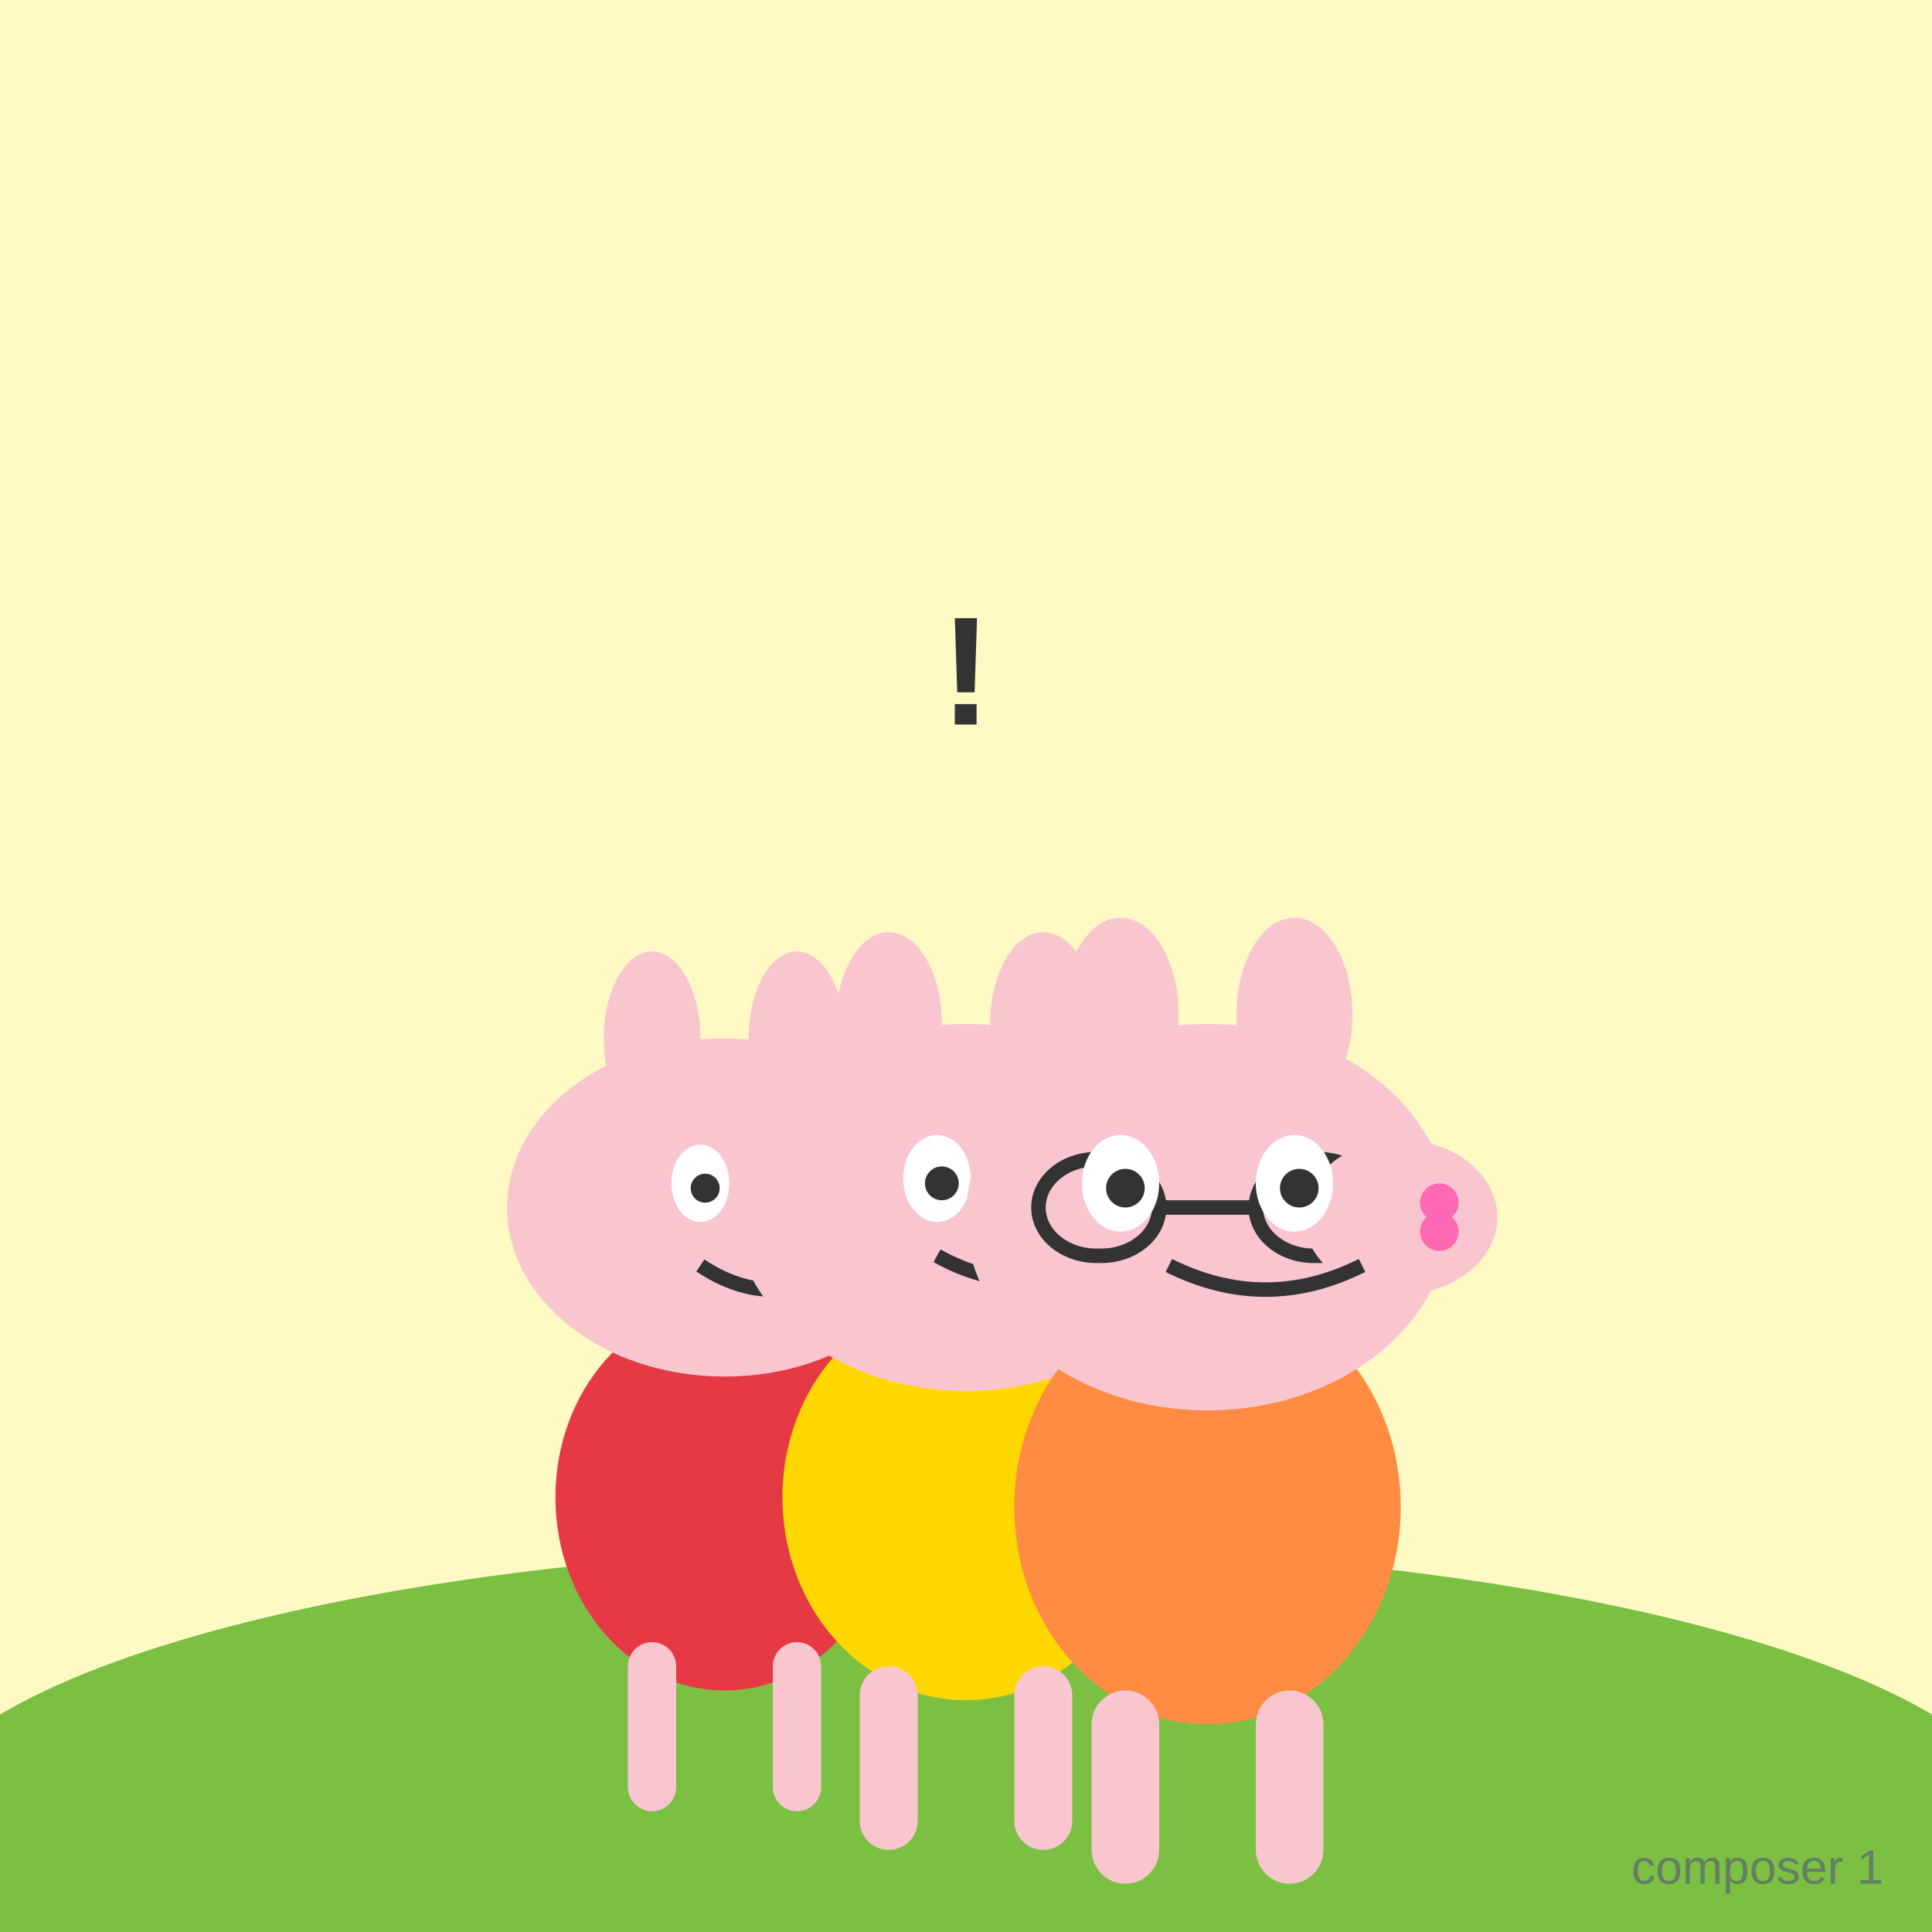
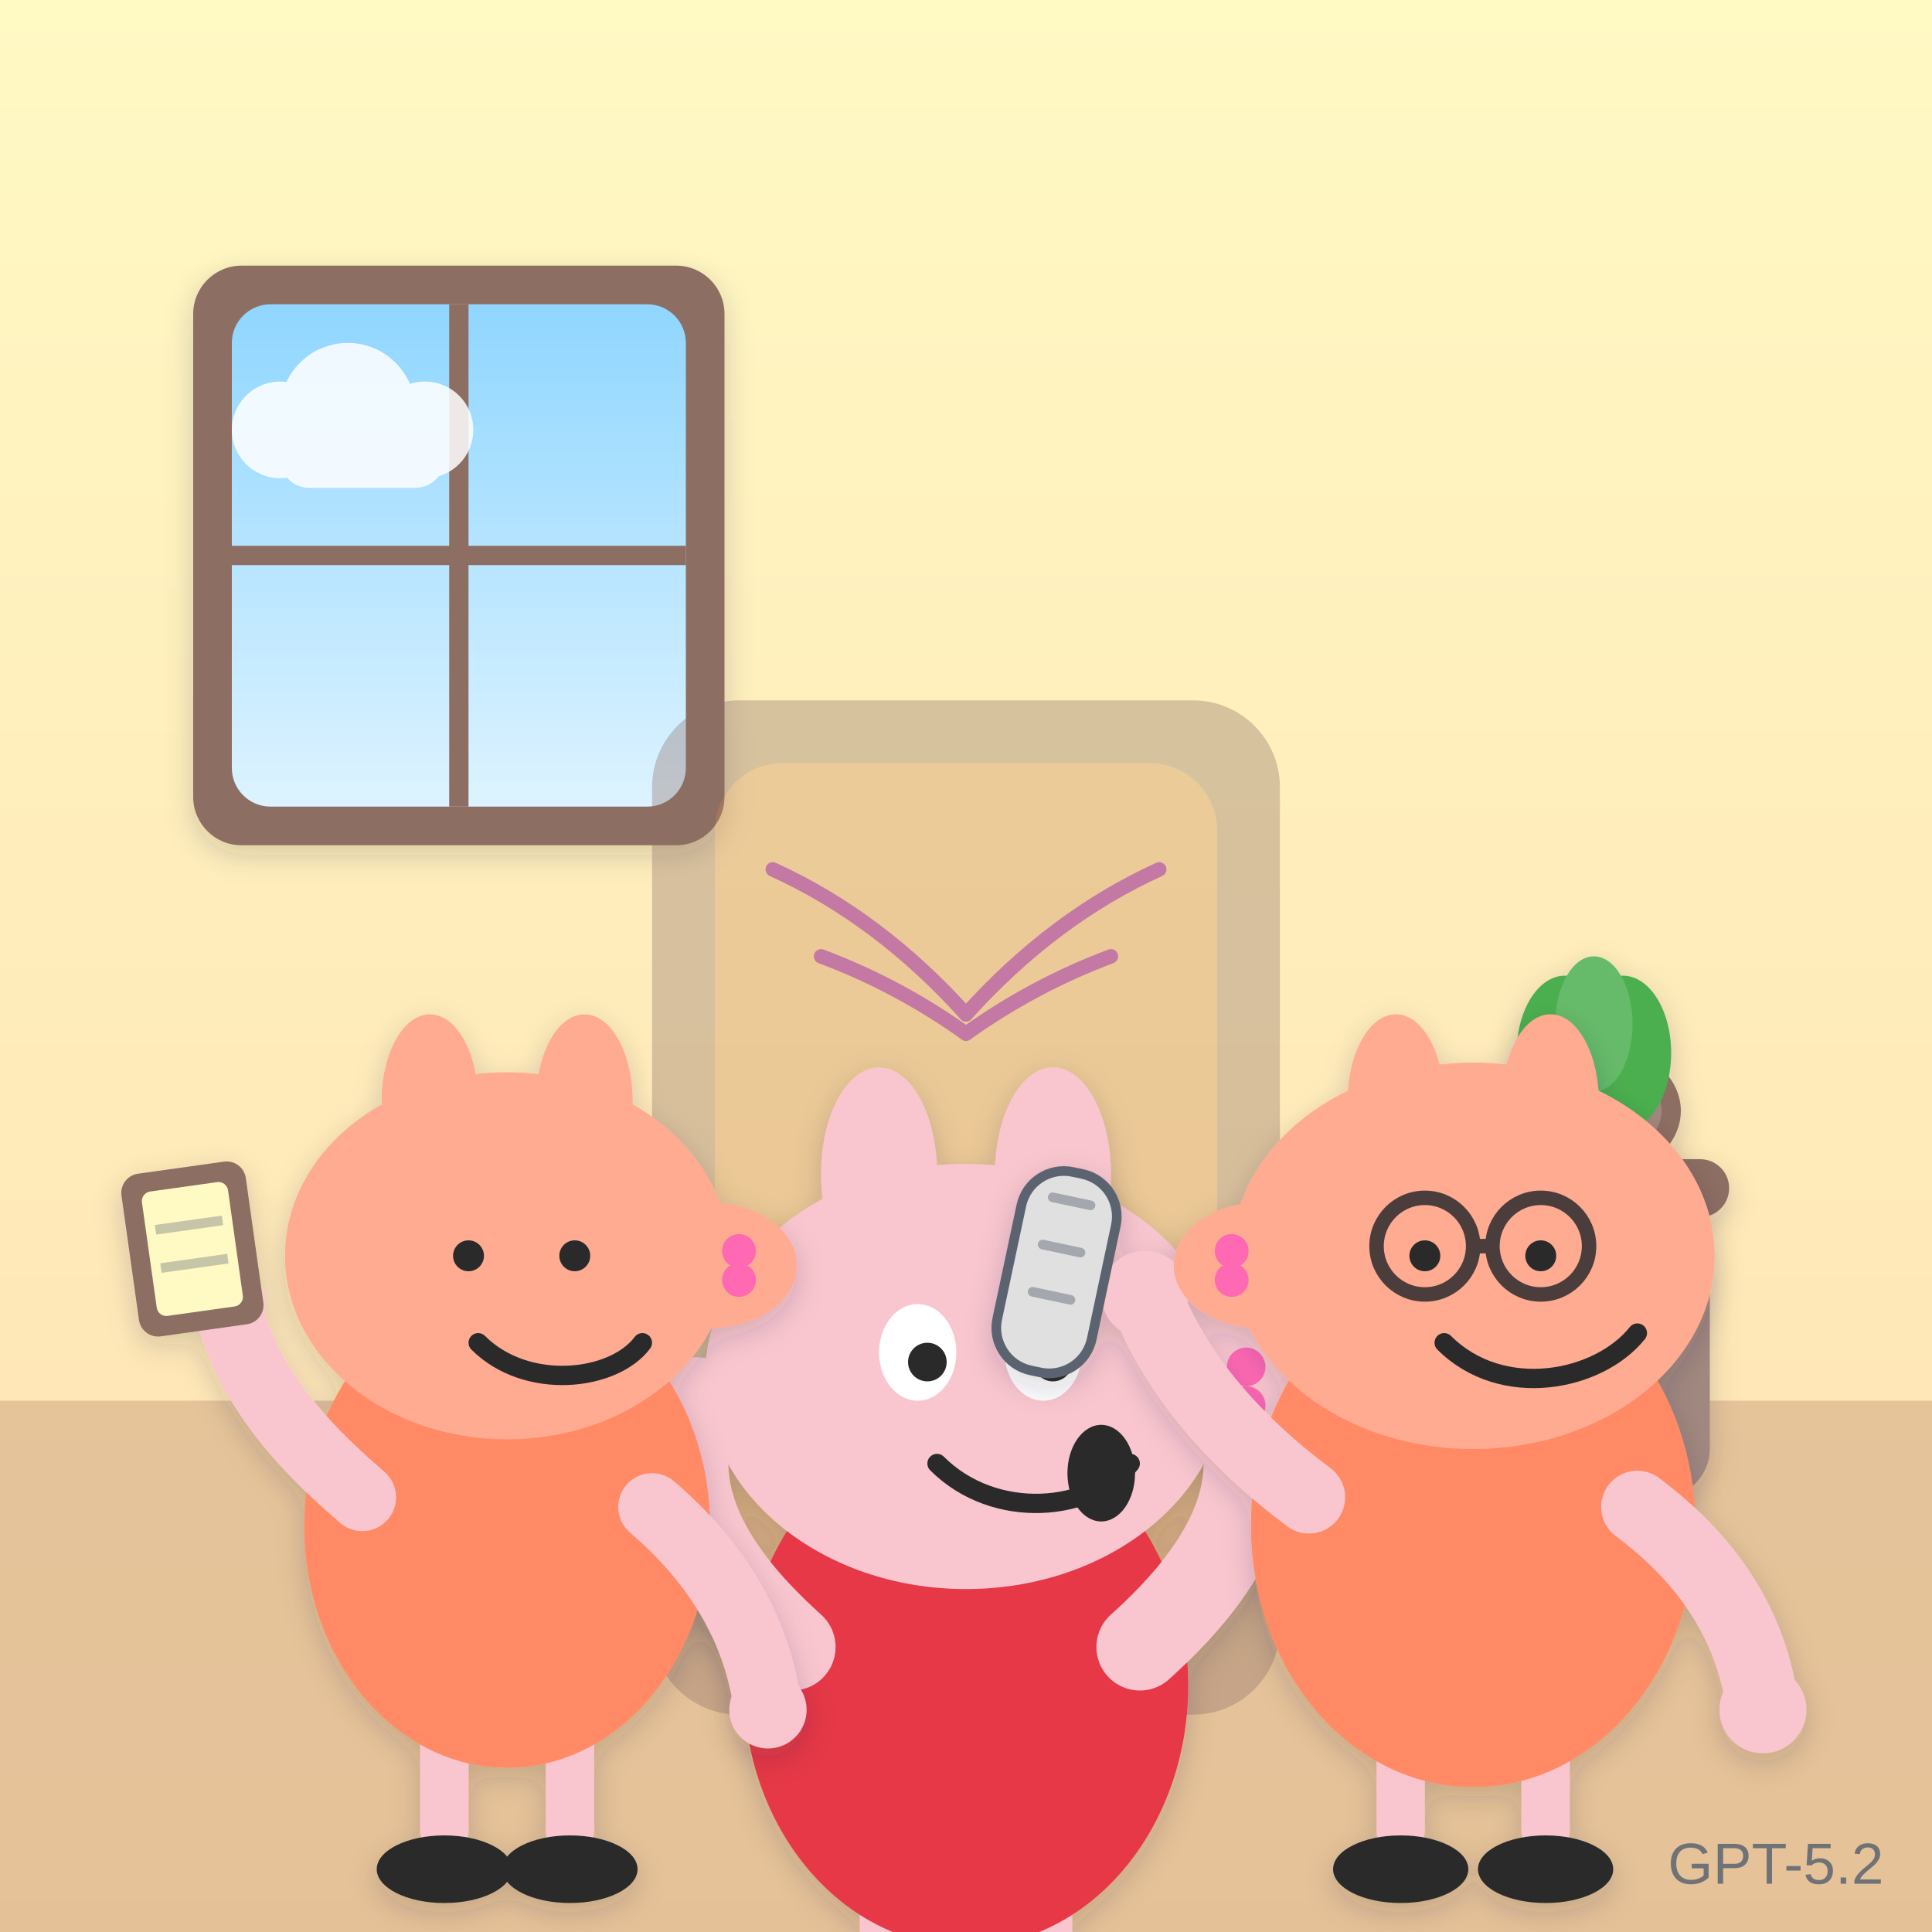
- <svg xmlns="http://www.w3.org/2000/svg" viewBox="0 0 400 400" width="400" height="400">
-   <rect width="400" height="400" fill="#FFF9C4" />
-   <ellipse cx="200" cy="380" rx="220" ry="60" fill="#7BC043" />
-   <g transform="translate(150, 280)">
-     <ellipse cx="0" cy="30" rx="35" ry="40" fill="#E63946" />
-     <rect x="-20" y="60" width="10" height="35" rx="5" fill="#F9C6CF" />
-     <rect x="10" y="60" width="10" height="35" rx="5" fill="#F9C6CF" />
-     <ellipse cx="0" cy="-30" rx="45" ry="35" fill="#F9C6CF" />
-     <ellipse cx="35" cy="-30" rx="18" ry="14" fill="#F9C6CF" />
-     <circle cx="42" cy="-33" r="4" fill="#FF69B4" />
-     <circle cx="42" cy="-27" r="4" fill="#FF69B4" />
-     <ellipse cx="-15" cy="-65" rx="10" ry="18" fill="#F9C6CF" />
-     <ellipse cx="15" cy="-65" rx="10" ry="18" fill="#F9C6CF" />
-     <ellipse cx="-5" cy="-35" rx="6" ry="8" fill="white" />
-     <ellipse cx="12" cy="-35" rx="6" ry="8" fill="white" />
-     <circle cx="-4" cy="-34" r="3" fill="#333" />
-     <circle cx="13" cy="-34" r="3" fill="#333" />
-     <path d="M -5 -18 Q 10 -8 25 -18" stroke="#333" stroke-width="3" fill="none" />
+ <svg xmlns="http://www.w3.org/2000/svg" width="400" height="400" viewBox="0 0 400 400">
+   <defs>
+     <linearGradient id="room70" x1="0" y1="0" x2="0" y2="1">
+       <stop offset="0" stop-color="#FFF9C4" />
+       <stop offset="1" stop-color="#FFE0B2" />
+     </linearGradient>
+     <linearGradient id="windowSky70" x1="0" y1="0" x2="0" y2="1">
+       <stop offset="0" stop-color="#90D6FF" />
+       <stop offset="1" stop-color="#DDF3FF" />
+     </linearGradient>
+     <filter id="shadow70" x="-20%" y="-20%" width="140%" height="140%">
+       <feDropShadow dx="0" dy="2" stdDeviation="3" flood-color="#22313F" flood-opacity="0.18" />
+     </filter>
+   </defs>
+   <rect width="400" height="400" fill="url(#room70)" />
+   <rect y="290" width="400" height="110" fill="#D7B08B" opacity="0.65" />
+   <g transform="translate(40 55)" filter="url(#shadow70)">
+     <rect x="0" y="0" width="110" height="120" rx="10" fill="#8D6E63" />
+     <rect x="8" y="8" width="94" height="104" rx="8" fill="url(#windowSky70)" />
+     <line x1="55" y1="8" x2="55" y2="112" stroke="#8D6E63" stroke-width="4" />
+     <line x1="8" y1="60" x2="102" y2="60" stroke="#8D6E63" stroke-width="4" />
+     <g fill="#FFFFFF" opacity="0.85" transform="translate(18 22)">
+       <circle cx="0" cy="12" r="10" />
+       <circle cx="14" cy="8" r="14" />
+       <circle cx="30" cy="12" r="10" />
+       <rect x="0" y="12" width="34" height="12" rx="6" />
+     </g>
  </g>
-   <g transform="translate(200, 280)">
-     <ellipse cx="0" cy="30" rx="38" ry="42" fill="#FFD700" />
-     <rect x="-22" y="65" width="12" height="38" rx="6" fill="#F9C6CF" />
-     <rect x="10" y="65" width="12" height="38" rx="6" fill="#F9C6CF" />
-     <ellipse cx="0" cy="-30" rx="48" ry="38" fill="#F9C6CF" />
-     <ellipse cx="38" cy="-30" rx="19" ry="15" fill="#F9C6CF" />
-     <circle cx="45" cy="-33" r="4" fill="#FF69B4" />
-     <circle cx="45" cy="-27" r="4" fill="#FF69B4" />
-     <ellipse cx="-16" cy="-68" rx="11" ry="19" fill="#F9C6CF" />
-     <ellipse cx="16" cy="-68" rx="11" ry="19" fill="#F9C6CF" />
-     <ellipse cx="-6" cy="-36" rx="7" ry="9" fill="white" />
-     <ellipse cx="13" cy="-36" rx="7" ry="9" fill="white" />
-     <circle cx="-5" cy="-35" r="3.5" fill="#333" />
-     <circle cx="14" cy="-35" r="3.5" fill="#333" />
-     <path d="M -6 -20 Q 12 -10 30 -20" stroke="#333" stroke-width="3" fill="none" />
+   <g transform="translate(330 210)" filter="url(#shadow70)">
+     <rect x="-28" y="30" width="56" height="12" rx="6" fill="#8D6E63" />
+     <rect x="-24" y="42" width="48" height="58" rx="10" fill="#A1887F" />
+     <ellipse cx="0" cy="20" rx="18" ry="14" fill="#8D6E63" />
+     <ellipse cx="0" cy="20" rx="14" ry="10" fill="#A1887F" />
+     <ellipse cx="-6" cy="8" rx="10" ry="16" fill="#4CAF50" />
+     <ellipse cx="6" cy="8" rx="10" ry="16" fill="#4CAF50" />
+     <ellipse cx="0" cy="2" rx="8" ry="14" fill="#66BB6A" />
  </g>
-   <g transform="translate(250, 280)">
-     <ellipse cx="0" cy="32" rx="40" ry="45" fill="#FF8C42" />
-     <rect x="-24" y="70" width="14" height="40" rx="7" fill="#F9C6CF" />
-     <rect x="10" y="70" width="14" height="40" rx="7" fill="#F9C6CF" />
-     <ellipse cx="0" cy="-28" rx="50" ry="40" fill="#F9C6CF" />
-     <rect x="-35" y="-40" width="25" height="20" rx="12" fill="none" stroke="#333" stroke-width="3" />
-     <rect x="10" y="-40" width="25" height="20" rx="12" fill="none" stroke="#333" stroke-width="3" />
-     <line x1="-10" y1="-30" x2="10" y2="-30" stroke="#333" stroke-width="3" />
-     <ellipse cx="40" cy="-28" rx="20" ry="16" fill="#F9C6CF" />
-     <circle cx="48" cy="-31" r="4" fill="#FF69B4" />
-     <circle cx="48" cy="-25" r="4" fill="#FF69B4" />
-     <ellipse cx="-18" cy="-70" rx="12" ry="20" fill="#F9C6CF" />
-     <ellipse cx="18" cy="-70" rx="12" ry="20" fill="#F9C6CF" />
-     <ellipse cx="-18" cy="-35" rx="8" ry="10" fill="white" />
-     <ellipse cx="18" cy="-35" rx="8" ry="10" fill="white" />
-     <circle cx="-17" cy="-34" r="4" fill="#333" />
-     <circle cx="19" cy="-34" r="4" fill="#333" />
-     <path d="M -8 -18 Q 12 -8 32 -18" stroke="#333" stroke-width="3" fill="none" />
+   <g opacity="0.35">
+     <rect x="135" y="145" width="130" height="210" rx="18" fill="#8D6E63" />
+     <rect x="148" y="158" width="104" height="184" rx="14" fill="#C58A56" />
  </g>
-   <text x="200" y="150" text-anchor="middle" font-family="Arial" font-size="32" fill="#333" font-weight="bold">!</text>
-   <text x="390" y="390" text-anchor="end" font-family="Arial, sans-serif" font-size="10" fill="#5B6470" opacity="0.7">composer 1</text>
+   <g transform="translate(200 275)" filter="url(#shadow70)">
+     <rect x="-22" y="100" width="12" height="46" rx="6" fill="#F9C6CF" />
+     <rect x="10" y="100" width="12" height="46" rx="6" fill="#F9C6CF" />
+     <ellipse cx="-16" cy="148" rx="16" ry="8" fill="#2C2C2C" />
+     <ellipse cx="16" cy="148" rx="16" ry="8" fill="#2C2C2C" />
+     <ellipse cx="0" cy="74" rx="46" ry="54" fill="#E63946" />
+     <path d="M-36 66 C-56 48 -62 32 -56 16" fill="none" stroke="#F9C6CF" stroke-width="18" stroke-linecap="round" />
+     <circle cx="-56" cy="16" r="10" fill="#F9C6CF" />
+     <path d="M36 66 C56 48 62 32 56 16" fill="none" stroke="#F9C6CF" stroke-width="18" stroke-linecap="round" />
+     <circle cx="56" cy="16" r="10" fill="#F9C6CF" />
+     <ellipse cx="0" cy="10" rx="54" ry="44" fill="#F9C6CF" />
+     <ellipse cx="50" cy="12" rx="22" ry="16" fill="#F9C6CF" />
+     <circle cx="58" cy="8" r="4" fill="#FF69B4" />
+     <circle cx="58" cy="16" r="4" fill="#FF69B4" />
+     <ellipse cx="-18" cy="-32" rx="12" ry="22" fill="#F9C6CF" />
+     <ellipse cx="18" cy="-32" rx="12" ry="22" fill="#F9C6CF" />
+     <ellipse cx="-10" cy="5" rx="8" ry="10" fill="#FFFFFF" />
+     <ellipse cx="16" cy="5" rx="8" ry="10" fill="#FFFFFF" />
+     <circle cx="-8" cy="7" r="4" fill="#2C2C2C" />
+     <circle cx="18" cy="7" r="4" fill="#2C2C2C" />
+     <ellipse cx="28" cy="30" rx="7" ry="10" fill="#2C2C2C" />
+     <path d="M-6 28 C6 40 26 38 34 28" fill="none" stroke="#2C2C2C" stroke-width="4" stroke-linecap="round" />
+   </g>
+   <g stroke="#9C27B0" stroke-width="3" opacity="0.5" fill="none" stroke-linecap="round">
+     <path d="M200 210 Q182 190 160 180" />
+     <path d="M200 210 Q218 190 240 180" />
+     <path d="M200 214 Q186 204 170 198" />
+     <path d="M200 214 Q214 204 230 198" />
+   </g>
+   <g transform="translate(105 250)" filter="url(#shadow70)">
+     <rect x="-18" y="92" width="10" height="42" rx="5" fill="#F9C6CF" />
+     <rect x="8" y="92" width="10" height="42" rx="5" fill="#F9C6CF" />
+     <ellipse cx="-13" cy="137" rx="14" ry="7" fill="#2C2C2C" />
+     <ellipse cx="13" cy="137" rx="14" ry="7" fill="#2C2C2C" />
+     <ellipse cx="0" cy="66" rx="42" ry="50" fill="#FF8A65" />
+     <path d="M-30 60 C-44 48 -54 36 -58 20" fill="none" stroke="#F9C6CF" stroke-width="14" stroke-linecap="round" />
+     <circle cx="-58" cy="20" r="8" fill="#F9C6CF" />
+     <path d="M30 62 C44 74 52 88 54 104" fill="none" stroke="#F9C6CF" stroke-width="14" stroke-linecap="round" />
+     <circle cx="54" cy="104" r="8" fill="#F9C6CF" />
+     <g transform="translate(-68 10) rotate(-8)">
+       <rect x="-10" y="-18" width="26" height="34" rx="4" fill="#8D6E63" />
+       <rect x="-6" y="-14" width="18" height="26" rx="2" fill="#FFF9C4" />
+       <line x1="-4" y1="-6" x2="10" y2="-6" stroke="#5B6470" stroke-width="2" opacity="0.35" />
+       <line x1="-4" y1="2" x2="10" y2="2" stroke="#5B6470" stroke-width="2" opacity="0.35" />
+     </g>
+     <ellipse cx="0" cy="10" rx="46" ry="38" fill="#FFAB91" />
+     <ellipse cx="42" cy="12" rx="18" ry="13" fill="#FFAB91" />
+     <circle cx="48" cy="9" r="3.5" fill="#FF69B4" />
+     <circle cx="48" cy="15" r="3.5" fill="#FF69B4" />
+     <ellipse cx="-16" cy="-22" rx="10" ry="18" fill="#FFAB91" />
+     <ellipse cx="16" cy="-22" rx="10" ry="18" fill="#FFAB91" />
+     <circle cx="-8" cy="10" r="3.2" fill="#2C2C2C" />
+     <circle cx="14" cy="10" r="3.2" fill="#2C2C2C" />
+     <path d="M-6 28 C4 38 22 36 28 28" fill="none" stroke="#2C2C2C" stroke-width="4" stroke-linecap="round" />
+   </g>
+   <g transform="translate(305 250)" filter="url(#shadow70)">
+     <rect x="-20" y="92" width="10" height="42" rx="5" fill="#F9C6CF" />
+     <rect x="10" y="92" width="10" height="42" rx="5" fill="#F9C6CF" />
+     <ellipse cx="-15" cy="137" rx="14" ry="7" fill="#2C2C2C" />
+     <ellipse cx="15" cy="137" rx="14" ry="7" fill="#2C2C2C" />
+     <ellipse cx="0" cy="66" rx="46" ry="54" fill="#FF8A65" />
+     <path d="M-34 60 C-50 48 -62 34 -68 18" fill="none" stroke="#F9C6CF" stroke-width="15" stroke-linecap="round" />
+     <circle cx="-68" cy="18" r="9" fill="#F9C6CF" />
+     <g transform="translate(-88 12) rotate(12)">
+       <rect x="-8" y="-20" width="20" height="42" rx="9" fill="#E0E0E0" stroke="#5B6470" stroke-width="2" />
+       <path d="M-2 -14 H6 M-2 -4 H6 M-2 6 H6" stroke="#5B6470" stroke-width="2" opacity="0.45" stroke-linecap="round" />
+     </g>
+     <path d="M34 62 C50 74 58 88 60 104" fill="none" stroke="#F9C6CF" stroke-width="15" stroke-linecap="round" />
+     <circle cx="60" cy="104" r="9" fill="#F9C6CF" />
+     <ellipse cx="0" cy="10" rx="50" ry="40" fill="#FFAB91" />
+     <ellipse cx="-44" cy="12" rx="18" ry="13" fill="#FFAB91" />
+     <circle cx="-50" cy="9" r="3.5" fill="#FF69B4" />
+     <circle cx="-50" cy="15" r="3.5" fill="#FF69B4" />
+     <ellipse cx="-16" cy="-22" rx="10" ry="18" fill="#FFAB91" />
+     <ellipse cx="16" cy="-22" rx="10" ry="18" fill="#FFAB91" />
+     <g fill="none" stroke="#2C2C2C" stroke-width="3" opacity="0.85">
+       <circle cx="-10" cy="8" r="10" />
+       <circle cx="14" cy="8" r="10" />
+       <path d="M0 8 L4 8" />
+     </g>
+     <circle cx="-10" cy="10" r="3.2" fill="#2C2C2C" />
+     <circle cx="14" cy="10" r="3.2" fill="#2C2C2C" />
+     <path d="M-6 28 C6 40 26 36 34 26" fill="none" stroke="#2C2C2C" stroke-width="4" stroke-linecap="round" />
+   </g>
+   <text x="390" y="390" text-anchor="end" font-family="Arial, sans-serif" font-size="12" fill="#5B6470" opacity="0.85">GPT-5.2</text>
</svg>
